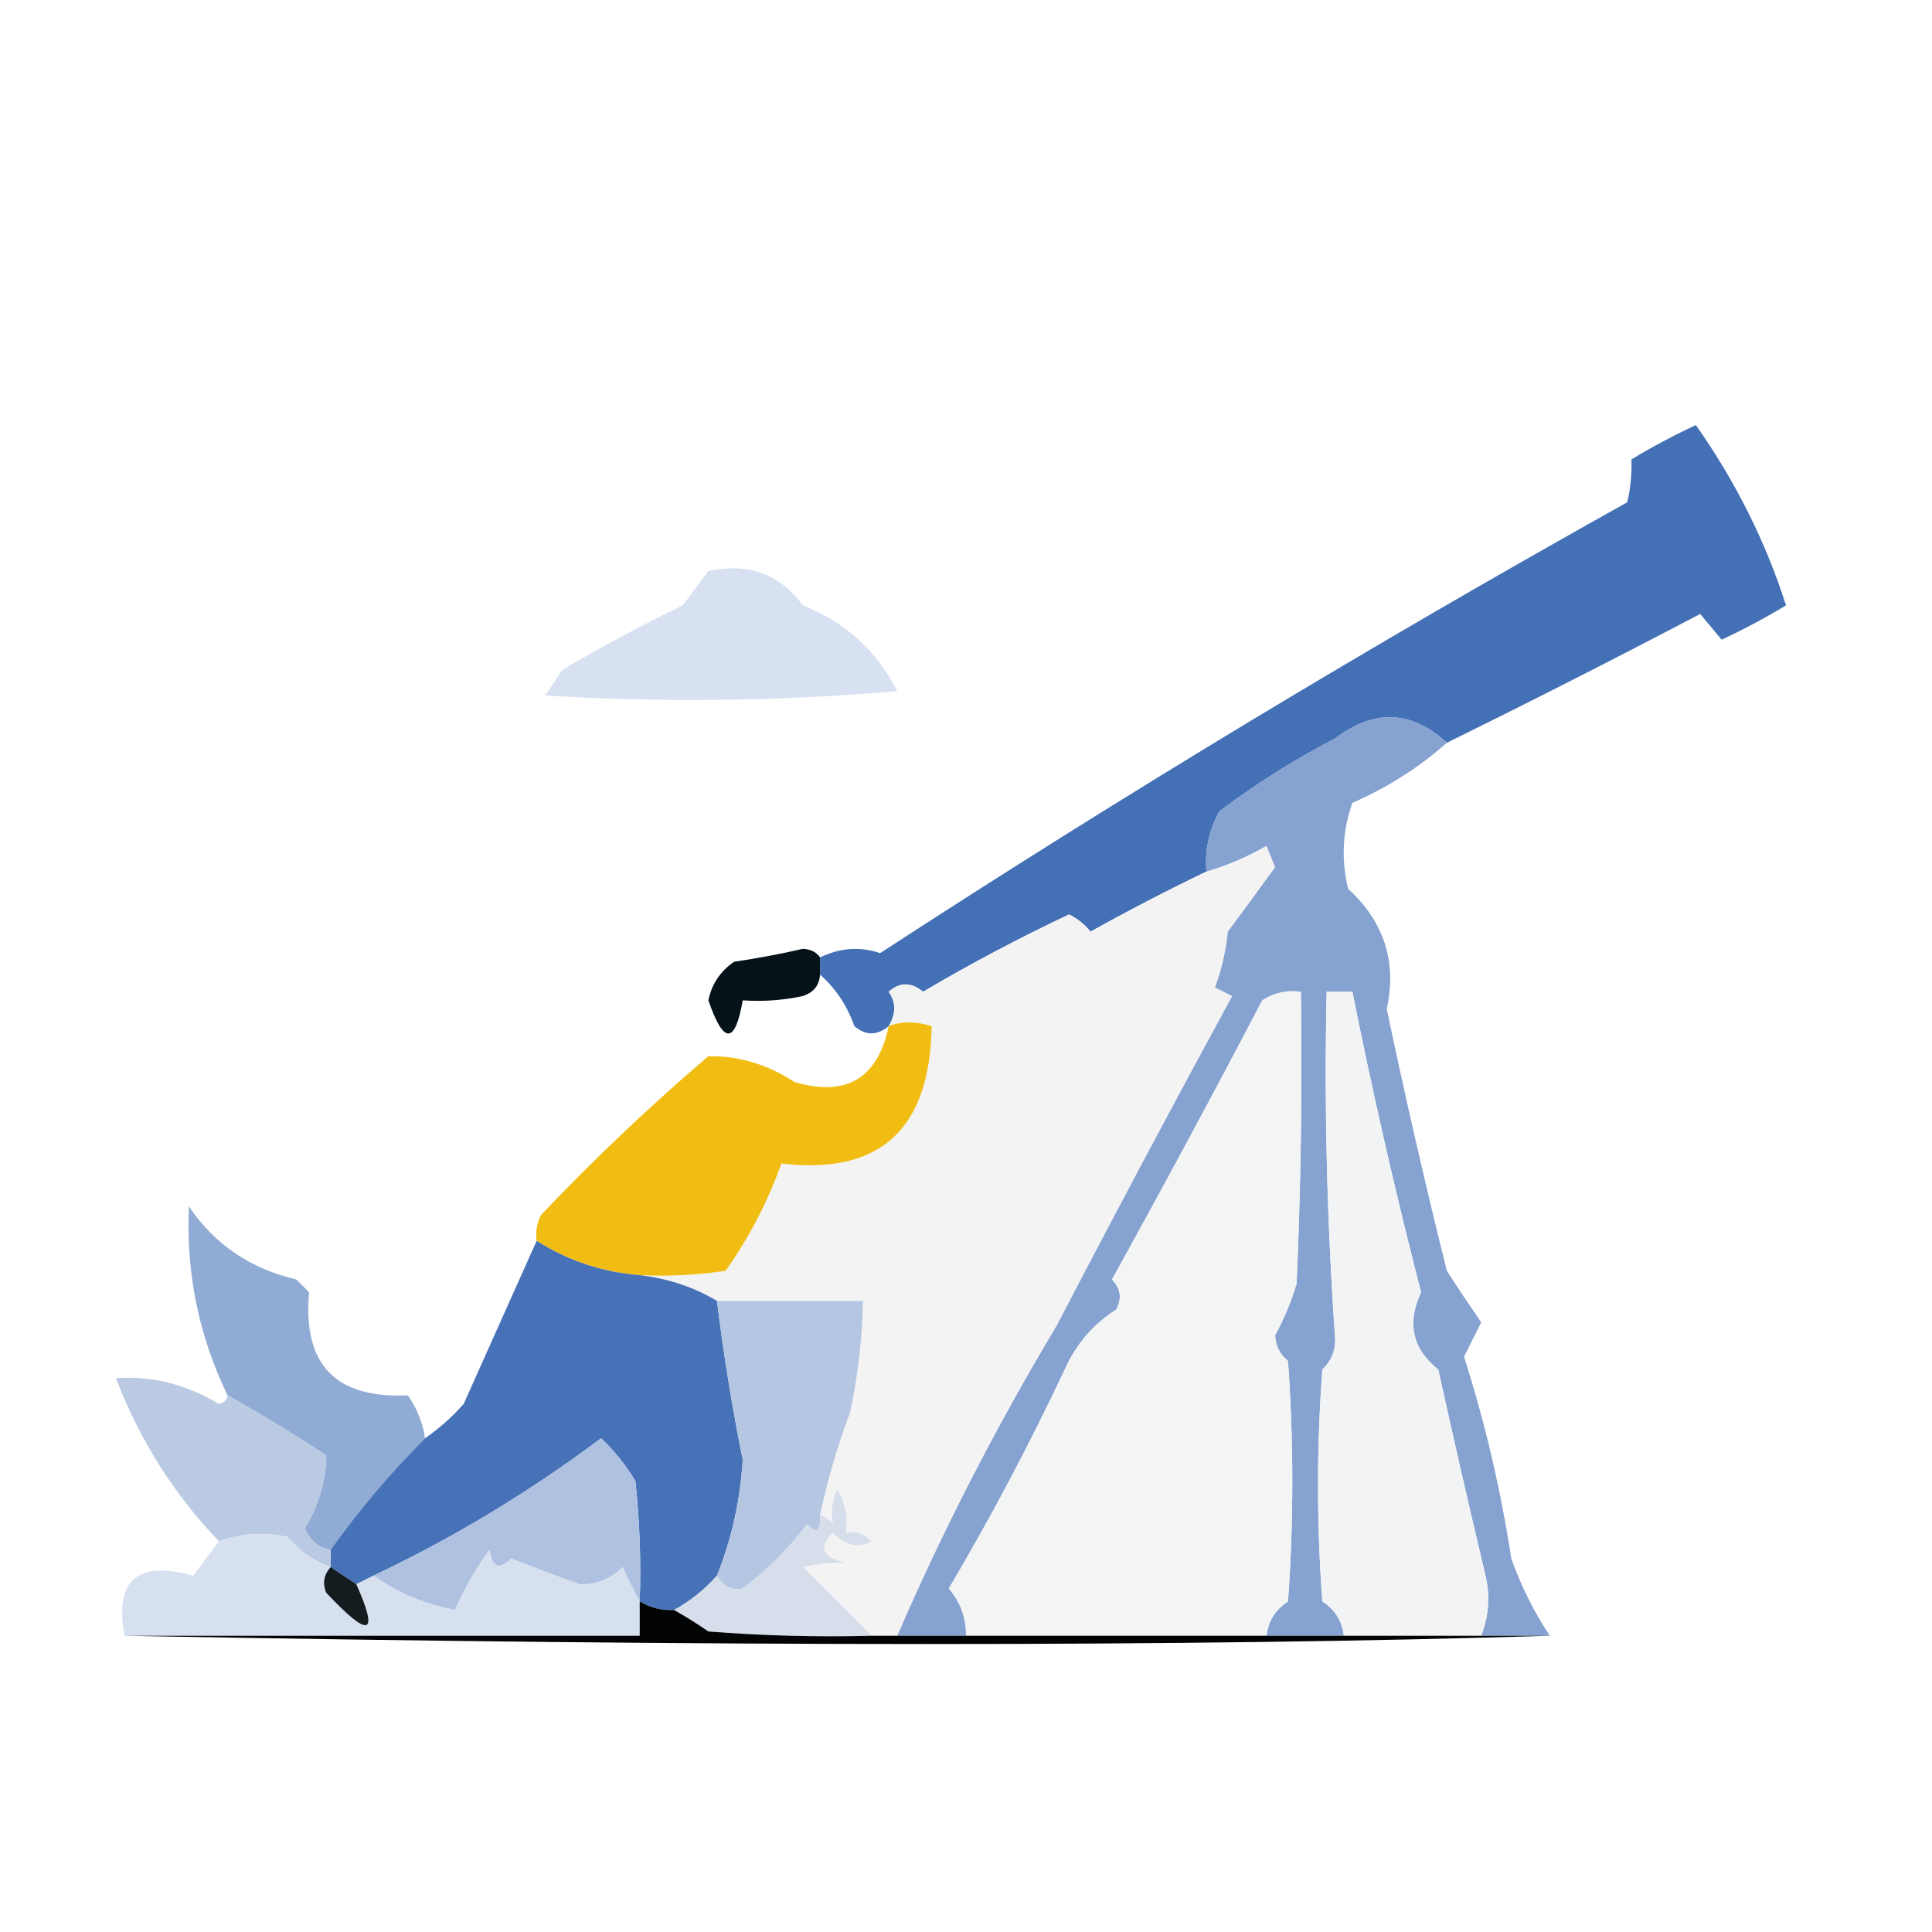
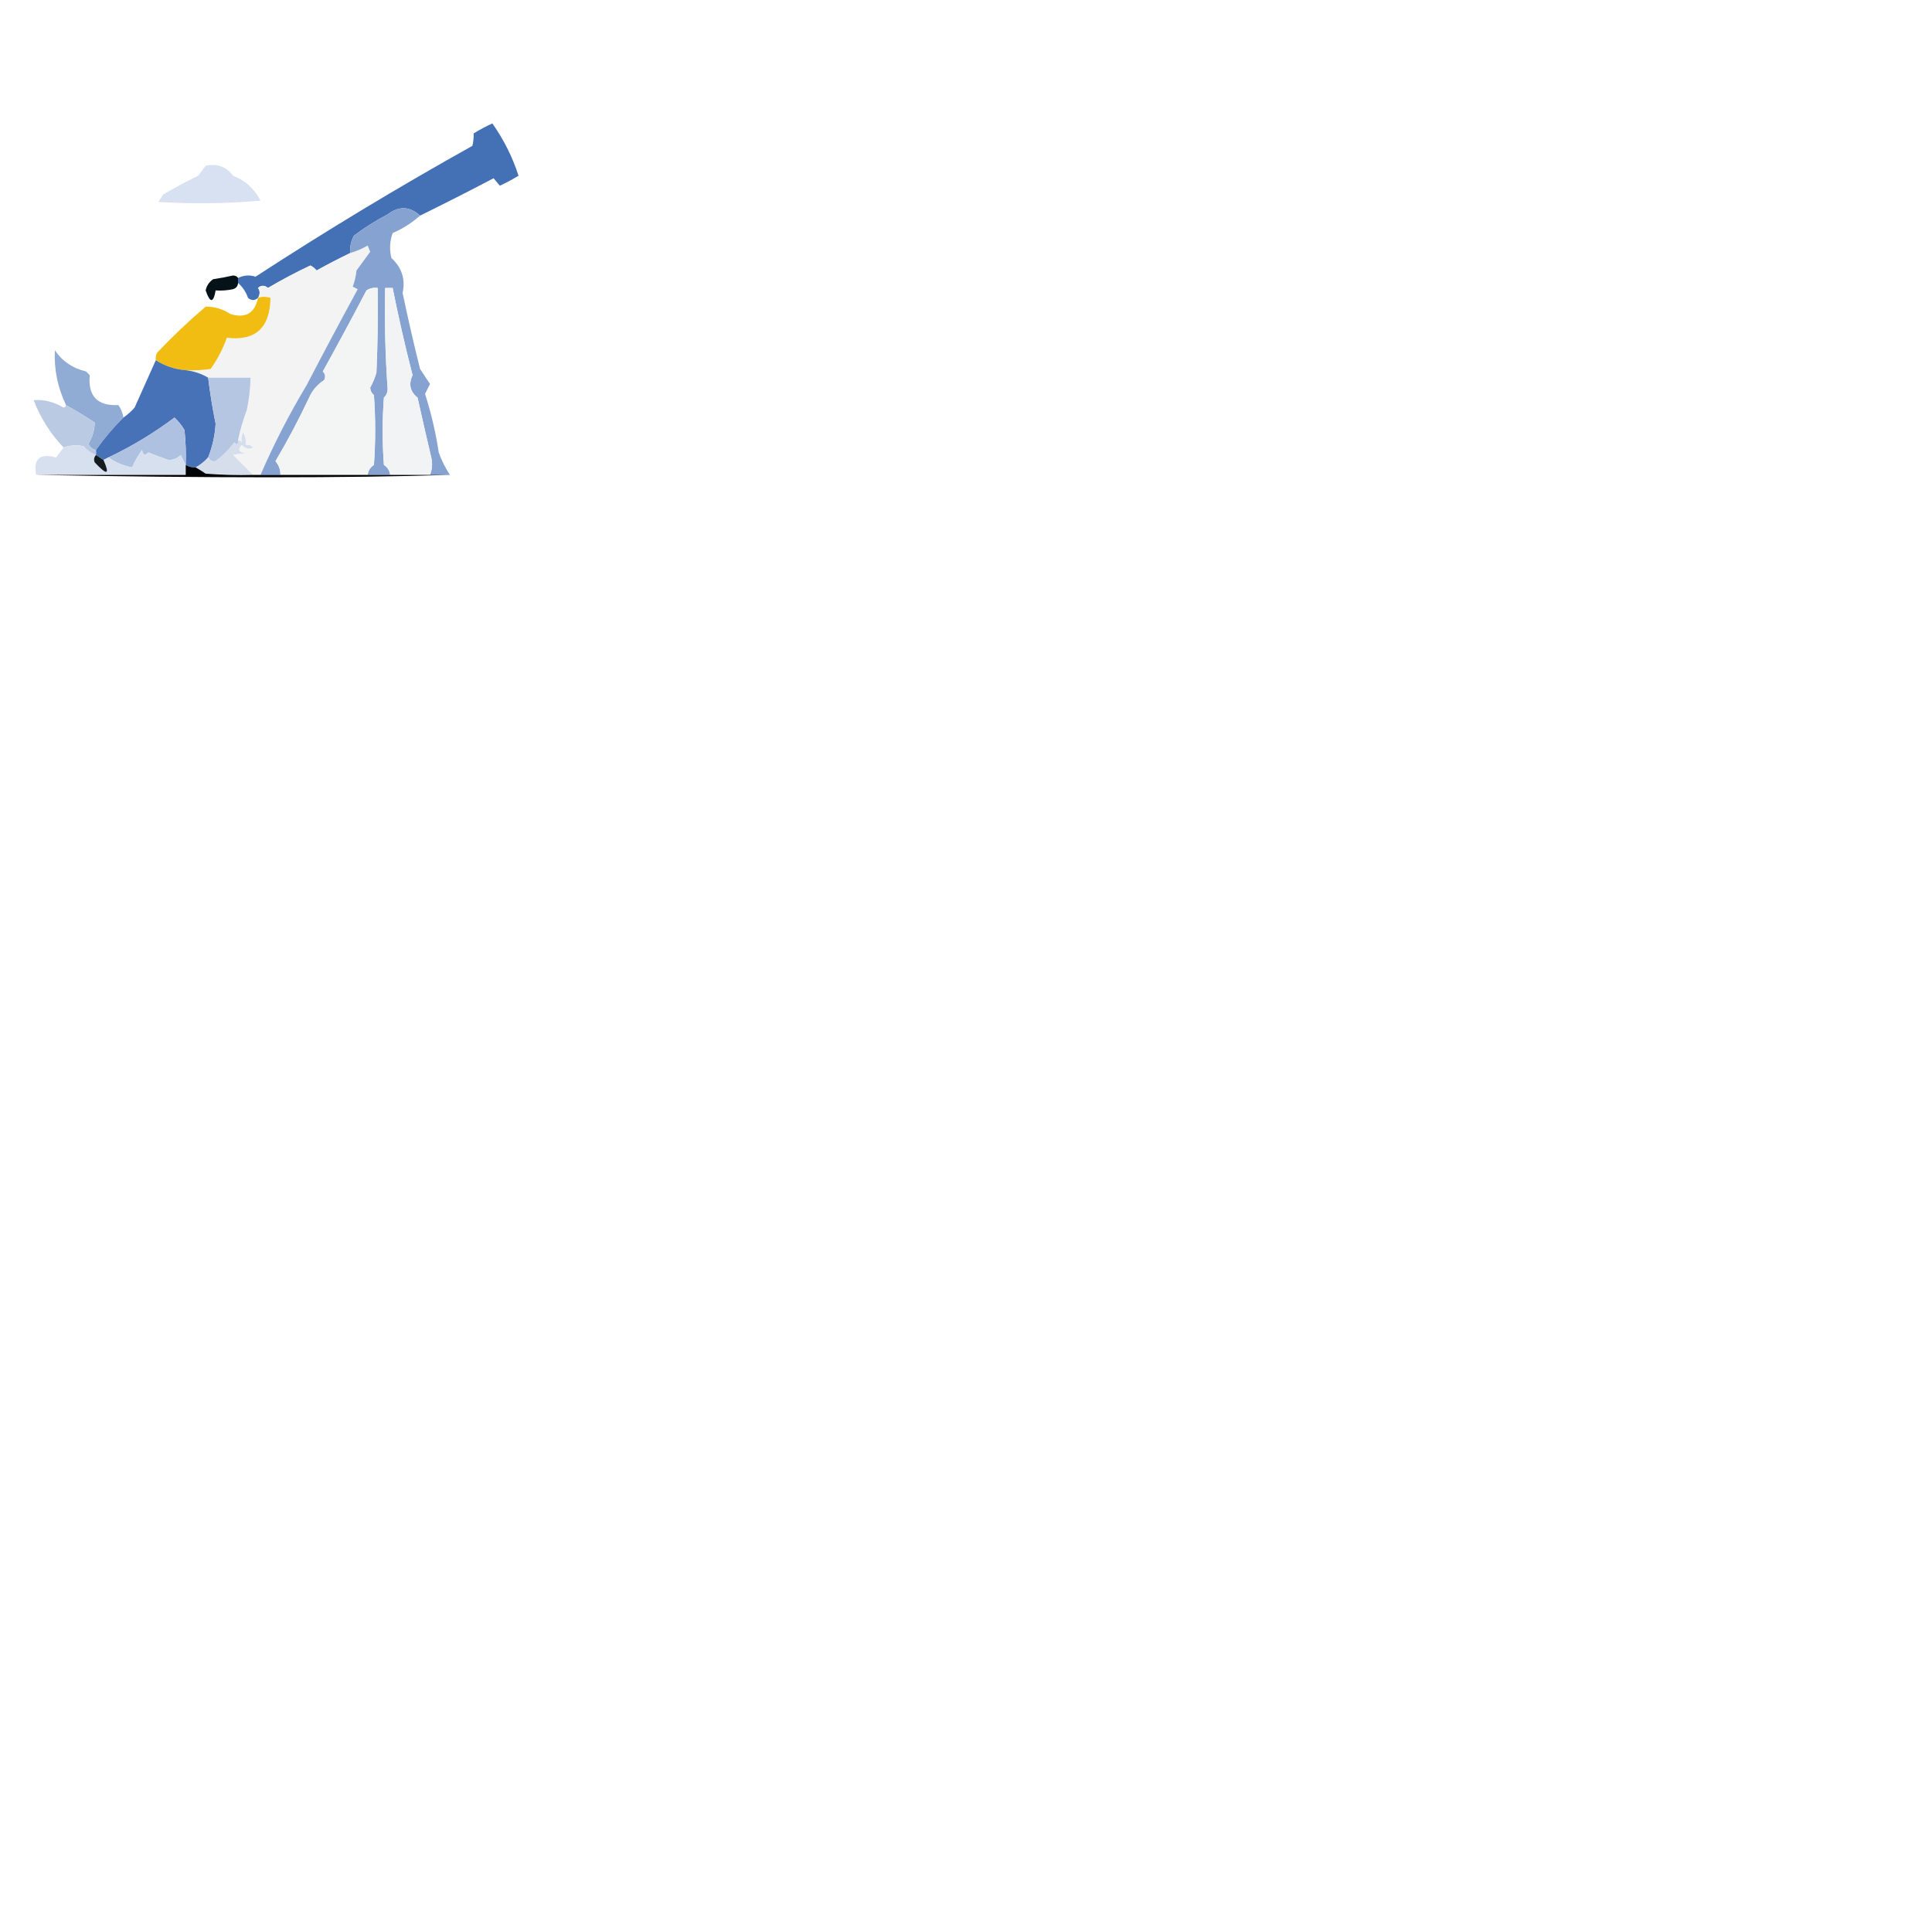
- <svg xmlns="http://www.w3.org/2000/svg" version="1.1" width="225px" height="225px" style="shape-rendering:geometricPrecision; text-rendering:geometricPrecision; image-rendering:optimizeQuality; fill-rule:evenodd; clip-rule:evenodd">
+ <svg xmlns="http://www.w3.org/2000/svg" version="1.1" width="775px" height="775px" style="shape-rendering:geometricPrecision; text-rendering:geometricPrecision; image-rendering:optimizeQuality; fill-rule:evenodd; clip-rule:evenodd">
  <g>
    <path style="opacity:1" fill="#d8e1f1" d="M 82.5,66.5 C 87.158,65.514 90.825,66.848 93.5,70.5C 98.468,72.471 102.135,75.804 104.5,80.5C 90.846,81.666 77.179,81.833 63.5,81C 64.167,80 64.833,79 65.5,78C 70.019,75.336 74.686,72.836 79.5,70.5C 80.524,69.148 81.524,67.815 82.5,66.5 Z" />
  </g>
  <g>
    <path style="opacity:1" fill="#4470b6" d="M 168.5,86.5 C 164.371,82.715 160.037,82.548 155.5,86C 150.747,88.458 146.247,91.292 142,94.5C 140.798,96.677 140.298,99.011 140.5,101.5C 135.948,103.693 131.448,106.026 127,108.5C 126.311,107.643 125.478,106.977 124.5,106.5C 118.675,109.245 113.008,112.245 107.5,115.5C 106.109,114.355 104.776,114.355 103.5,115.5C 104.363,116.726 104.363,118.06 103.5,119.5C 102.142,120.626 100.808,120.626 99.5,119.5C 98.639,117.089 97.306,115.089 95.5,113.5C 95.5,112.833 95.5,112.167 95.5,111.5C 97.82,110.375 100.154,110.208 102.5,111C 130.799,92.576 159.799,75.076 189.5,58.5C 189.88,56.979 190.046,55.313 190,53.5C 192.421,52.039 194.921,50.706 197.5,49.5C 202.128,56.089 205.628,63.089 208,70.5C 205.579,71.961 203.079,73.294 200.5,74.5C 199.667,73.5 198.833,72.5 198,71.5C 188.191,76.654 178.358,81.654 168.5,86.5 Z" />
  </g>
  <g>
    <path style="opacity:1" fill="#f4f3f4" d="M 104.5,190.5 C 103.5,190.5 102.5,190.5 101.5,190.5C 98.909,187.849 96.243,185.182 93.5,182.5C 95.021,182.12 96.687,181.954 98.5,182C 95.772,181.361 95.272,180.194 97,178.5C 98.439,180.014 99.939,180.347 101.5,179.5C 100.675,178.614 99.675,178.281 98.5,178.5C 98.785,176.712 98.452,175.045 97.5,173.5C 96.904,174.716 96.737,176.049 97,177.5C 96.617,176.944 96.117,176.611 95.5,176.5C 96.35,172.447 97.516,168.447 99,164.5C 99.922,160.21 100.423,155.877 100.5,151.5C 94.833,151.5 89.167,151.5 83.5,151.5C 80.797,149.89 77.797,148.89 74.5,148.5C 77.85,148.665 81.183,148.498 84.5,148C 87.231,144.154 89.397,139.987 91,135.5C 102.483,136.866 108.317,131.533 108.5,119.5C 106.64,118.929 104.973,118.929 103.5,119.5C 104.363,118.06 104.363,116.726 103.5,115.5C 104.776,114.355 106.109,114.355 107.5,115.5C 113.008,112.245 118.675,109.245 124.5,106.5C 125.478,106.977 126.311,107.643 127,108.5C 131.448,106.026 135.948,103.693 140.5,101.5C 142.928,100.788 145.261,99.788 147.5,98.5C 147.833,99.333 148.167,100.167 148.5,101C 146.711,103.467 144.878,105.967 143,108.5C 142.764,110.764 142.264,112.931 141.5,115C 142.167,115.333 142.833,115.667 143.5,116C 136.428,128.992 129.594,141.826 123,154.5C 115.998,166.174 109.831,178.174 104.5,190.5 Z" />
  </g>
  <g>
    <path style="opacity:1" fill="#051318" d="M 95.5,111.5 C 95.5,112.167 95.5,112.833 95.5,113.5C 95.423,114.75 94.756,115.583 93.5,116C 91.19,116.497 88.857,116.663 86.5,116.5C 85.597,121.649 84.263,121.649 82.5,116.5C 82.876,114.617 83.876,113.117 85.5,112C 88.188,111.608 90.855,111.108 93.5,110.5C 94.416,110.543 95.083,110.876 95.5,111.5 Z" />
  </g>
  <g>
    <path style="opacity:1" fill="#86a2d0" d="M 168.5,86.5 C 165.271,89.374 161.604,91.707 157.5,93.5C 156.343,96.784 156.176,100.118 157,103.5C 161.2,107.36 162.7,112.027 161.5,117.5C 163.643,127.715 165.976,137.882 168.5,148C 169.786,149.994 171.12,151.994 172.5,154C 171.833,155.333 171.167,156.667 170.5,158C 172.952,165.689 174.785,173.523 176,181.5C 177.17,184.772 178.67,187.772 180.5,190.5C 177.833,190.5 175.167,190.5 172.5,190.5C 173.39,188.218 173.556,185.885 173,183.5C 171.103,175.514 169.27,167.514 167.5,159.5C 164.48,157.083 163.813,154.083 165.5,150.5C 162.511,138.898 159.845,127.231 157.5,115.5C 156.5,115.5 155.5,115.5 154.5,115.5C 154.211,129.026 154.545,142.526 155.5,156C 155.491,157.404 154.991,158.57 154,159.5C 153.333,168.5 153.333,177.5 154,186.5C 155.481,187.471 156.315,188.804 156.5,190.5C 153.5,190.5 150.5,190.5 147.5,190.5C 147.685,188.804 148.519,187.471 150,186.5C 150.667,177.167 150.667,167.833 150,158.5C 149.056,157.737 148.556,156.737 148.5,155.5C 149.531,153.618 150.365,151.618 151,149.5C 151.5,138.172 151.667,126.838 151.5,115.5C 149.856,115.286 148.356,115.62 147,116.5C 141.294,127.413 135.461,138.246 129.5,149C 130.517,150.049 130.684,151.216 130,152.5C 127.3,154.234 125.3,156.568 124,159.5C 119.882,168.237 115.382,176.737 110.5,185C 111.861,186.584 112.528,188.418 112.5,190.5C 109.833,190.5 107.167,190.5 104.5,190.5C 109.831,178.174 115.998,166.174 123,154.5C 129.594,141.826 136.428,128.992 143.5,116C 142.833,115.667 142.167,115.333 141.5,115C 142.264,112.931 142.764,110.764 143,108.5C 144.878,105.967 146.711,103.467 148.5,101C 148.167,100.167 147.833,99.333 147.5,98.5C 145.261,99.788 142.928,100.788 140.5,101.5C 140.298,99.011 140.798,96.677 142,94.5C 146.247,91.292 150.747,88.458 155.5,86C 160.037,82.548 164.371,82.715 168.5,86.5 Z" />
  </g>
  <g>
    <path style="opacity:1" fill="#f3f4f4" d="M 147.5,190.5 C 135.833,190.5 124.167,190.5 112.5,190.5C 112.528,188.418 111.861,186.584 110.5,185C 115.382,176.737 119.882,168.237 124,159.5C 125.3,156.568 127.3,154.234 130,152.5C 130.684,151.216 130.517,150.049 129.5,149C 135.461,138.246 141.294,127.413 147,116.5C 148.356,115.62 149.856,115.286 151.5,115.5C 151.667,126.838 151.5,138.172 151,149.5C 150.365,151.618 149.531,153.618 148.5,155.5C 148.556,156.737 149.056,157.737 150,158.5C 150.667,167.833 150.667,177.167 150,186.5C 148.519,187.471 147.685,188.804 147.5,190.5 Z" />
  </g>
  <g>
    <path style="opacity:1" fill="#f1bd13" d="M 74.5,148.5 C 70.155,148.163 66.155,146.829 62.5,144.5C 62.35,143.448 62.517,142.448 63,141.5C 69.198,134.968 75.698,128.801 82.5,123C 86.065,122.964 89.398,123.964 92.5,126C 98.537,127.79 102.204,125.623 103.5,119.5C 104.973,118.929 106.64,118.929 108.5,119.5C 108.317,131.533 102.483,136.866 91,135.5C 89.397,139.987 87.231,144.154 84.5,148C 81.183,148.498 77.85,148.665 74.5,148.5 Z" />
  </g>
  <g>
    <path style="opacity:1" fill="#90abd4" d="M 49.5,167.5 C 45.458,171.54 41.791,175.873 38.5,180.5C 37.078,180.25 36.078,179.417 35.5,178C 37.103,175.32 37.937,172.487 38,169.5C 34.255,167.043 30.421,164.71 26.5,162.5C 23.144,155.552 21.644,148.219 22,140.5C 24.998,144.926 29.165,147.759 34.5,149C 35,149.5 35.5,150 36,150.5C 35.231,158.897 39.064,162.897 47.5,162.5C 48.562,164.022 49.229,165.688 49.5,167.5 Z" />
  </g>
  <g>
    <path style="opacity:1" fill="#4872b7" d="M 62.5,144.5 C 66.155,146.829 70.155,148.163 74.5,148.5C 77.797,148.89 80.797,149.89 83.5,151.5C 84.26,157.708 85.26,163.874 86.5,170C 86.22,174.67 85.22,179.17 83.5,183.5C 82.045,185.134 80.378,186.468 78.5,187.5C 77.041,187.567 75.708,187.234 74.5,186.5C 74.666,181.821 74.499,177.155 74,172.5C 72.907,170.651 71.574,168.984 70,167.5C 61.652,173.752 52.819,179.086 43.5,183.5C 42.833,183.833 42.167,184.167 41.5,184.5C 40.5,183.833 39.5,183.167 38.5,182.5C 38.5,181.833 38.5,181.167 38.5,180.5C 41.791,175.873 45.458,171.54 49.5,167.5C 51.129,166.375 52.629,165.041 54,163.5C 56.848,157.141 59.681,150.807 62.5,144.5 Z" />
  </g>
  <g>
    <path style="opacity:1" fill="#b5c6e2" d="M 83.5,151.5 C 89.167,151.5 94.833,151.5 100.5,151.5C 100.423,155.877 99.922,160.21 99,164.5C 97.516,168.447 96.35,172.447 95.5,176.5C 95.607,178.379 95.107,178.712 94,177.5C 91.876,180.325 89.376,182.825 86.5,185C 85.212,185.239 84.212,184.739 83.5,183.5C 85.22,179.17 86.22,174.67 86.5,170C 85.26,163.874 84.26,157.708 83.5,151.5 Z" />
  </g>
  <g>
    <path style="opacity:1" fill="#f2f3f4" d="M 172.5,190.5 C 167.167,190.5 161.833,190.5 156.5,190.5C 156.315,188.804 155.481,187.471 154,186.5C 153.333,177.5 153.333,168.5 154,159.5C 154.991,158.57 155.491,157.404 155.5,156C 154.545,142.526 154.211,129.026 154.5,115.5C 155.5,115.5 156.5,115.5 157.5,115.5C 159.845,127.231 162.511,138.898 165.5,150.5C 163.813,154.083 164.48,157.083 167.5,159.5C 169.27,167.514 171.103,175.514 173,183.5C 173.556,185.885 173.39,188.218 172.5,190.5 Z" />
  </g>
  <g>
    <path style="opacity:1" fill="#bbcae3" d="M 26.5,162.5 C 30.421,164.71 34.255,167.043 38,169.5C 37.937,172.487 37.103,175.32 35.5,178C 36.078,179.417 37.078,180.25 38.5,180.5C 38.5,181.167 38.5,181.833 38.5,182.5C 36.551,181.816 34.885,180.649 33.5,179C 30.779,178.398 28.113,178.565 25.5,179.5C 20.263,174.043 16.263,167.709 13.5,160.5C 17.648,160.201 21.648,161.201 25.5,163.5C 26.107,163.376 26.44,163.043 26.5,162.5 Z" />
  </g>
  <g>
    <path style="opacity:1" fill="#afc1e0" d="M 74.5,186.5 C 73.839,185.282 73.172,183.949 72.5,182.5C 71.148,183.896 69.481,184.563 67.5,184.5C 64.866,183.564 62.2,182.564 59.5,181.5C 58.157,182.902 57.324,182.569 57,180.5C 55.414,182.67 54.08,185.004 53,187.5C 49.458,186.827 46.291,185.493 43.5,183.5C 52.819,179.086 61.652,173.752 70,167.5C 71.574,168.984 72.907,170.651 74,172.5C 74.499,177.155 74.666,181.821 74.5,186.5 Z" />
  </g>
  <g>
    <path style="opacity:1" fill="#d7e0ef" d="M 38.5,182.5 C 37.697,183.423 37.53,184.423 38,185.5C 43.012,190.84 44.178,190.507 41.5,184.5C 42.167,184.167 42.833,183.833 43.5,183.5C 46.291,185.493 49.458,186.827 53,187.5C 54.08,185.004 55.414,182.67 57,180.5C 57.324,182.569 58.157,182.902 59.5,181.5C 62.2,182.564 64.866,183.564 67.5,184.5C 69.481,184.563 71.148,183.896 72.5,182.5C 73.172,183.949 73.839,185.282 74.5,186.5C 74.5,187.833 74.5,189.167 74.5,190.5C 54.5,190.5 34.5,190.5 14.5,190.5C 13.31,184.03 15.977,181.696 22.5,183.5C 23.524,182.148 24.524,180.815 25.5,179.5C 28.113,178.565 30.779,178.398 33.5,179C 34.885,180.649 36.551,181.816 38.5,182.5 Z" />
  </g>
  <g>
    <path style="opacity:1" fill="#d6deec" d="M 101.5,190.5 C 95.158,190.666 88.825,190.5 82.5,190C 81.142,189.066 79.808,188.232 78.5,187.5C 80.378,186.468 82.045,185.134 83.5,183.5C 84.212,184.739 85.212,185.239 86.5,185C 89.376,182.825 91.876,180.325 94,177.5C 95.107,178.712 95.607,178.379 95.5,176.5C 96.117,176.611 96.617,176.944 97,177.5C 96.737,176.049 96.904,174.716 97.5,173.5C 98.452,175.045 98.785,176.712 98.5,178.5C 99.675,178.281 100.675,178.614 101.5,179.5C 99.939,180.347 98.439,180.014 97,178.5C 95.272,180.194 95.772,181.361 98.5,182C 96.687,181.954 95.021,182.12 93.5,182.5C 96.243,185.182 98.909,187.849 101.5,190.5 Z" />
  </g>
  <g>
    <path style="opacity:1" fill="#141c1f" d="M 38.5,182.5 C 39.5,183.167 40.5,183.833 41.5,184.5C 44.178,190.507 43.012,190.84 38,185.5C 37.53,184.423 37.697,183.423 38.5,182.5 Z" />
  </g>
  <g>
    <path style="opacity:1" fill="#010304" d="M 74.5,186.5 C 75.708,187.234 77.041,187.567 78.5,187.5C 79.808,188.232 81.142,189.066 82.5,190C 88.825,190.5 95.158,190.666 101.5,190.5C 102.5,190.5 103.5,190.5 104.5,190.5C 107.167,190.5 109.833,190.5 112.5,190.5C 124.167,190.5 135.833,190.5 147.5,190.5C 150.5,190.5 153.5,190.5 156.5,190.5C 161.833,190.5 167.167,190.5 172.5,190.5C 175.167,190.5 177.833,190.5 180.5,190.5C 139.158,191.784 83.825,191.784 14.5,190.5C 34.5,190.5 54.5,190.5 74.5,190.5C 74.5,189.167 74.5,187.833 74.5,186.5 Z" />
  </g>
</svg>
